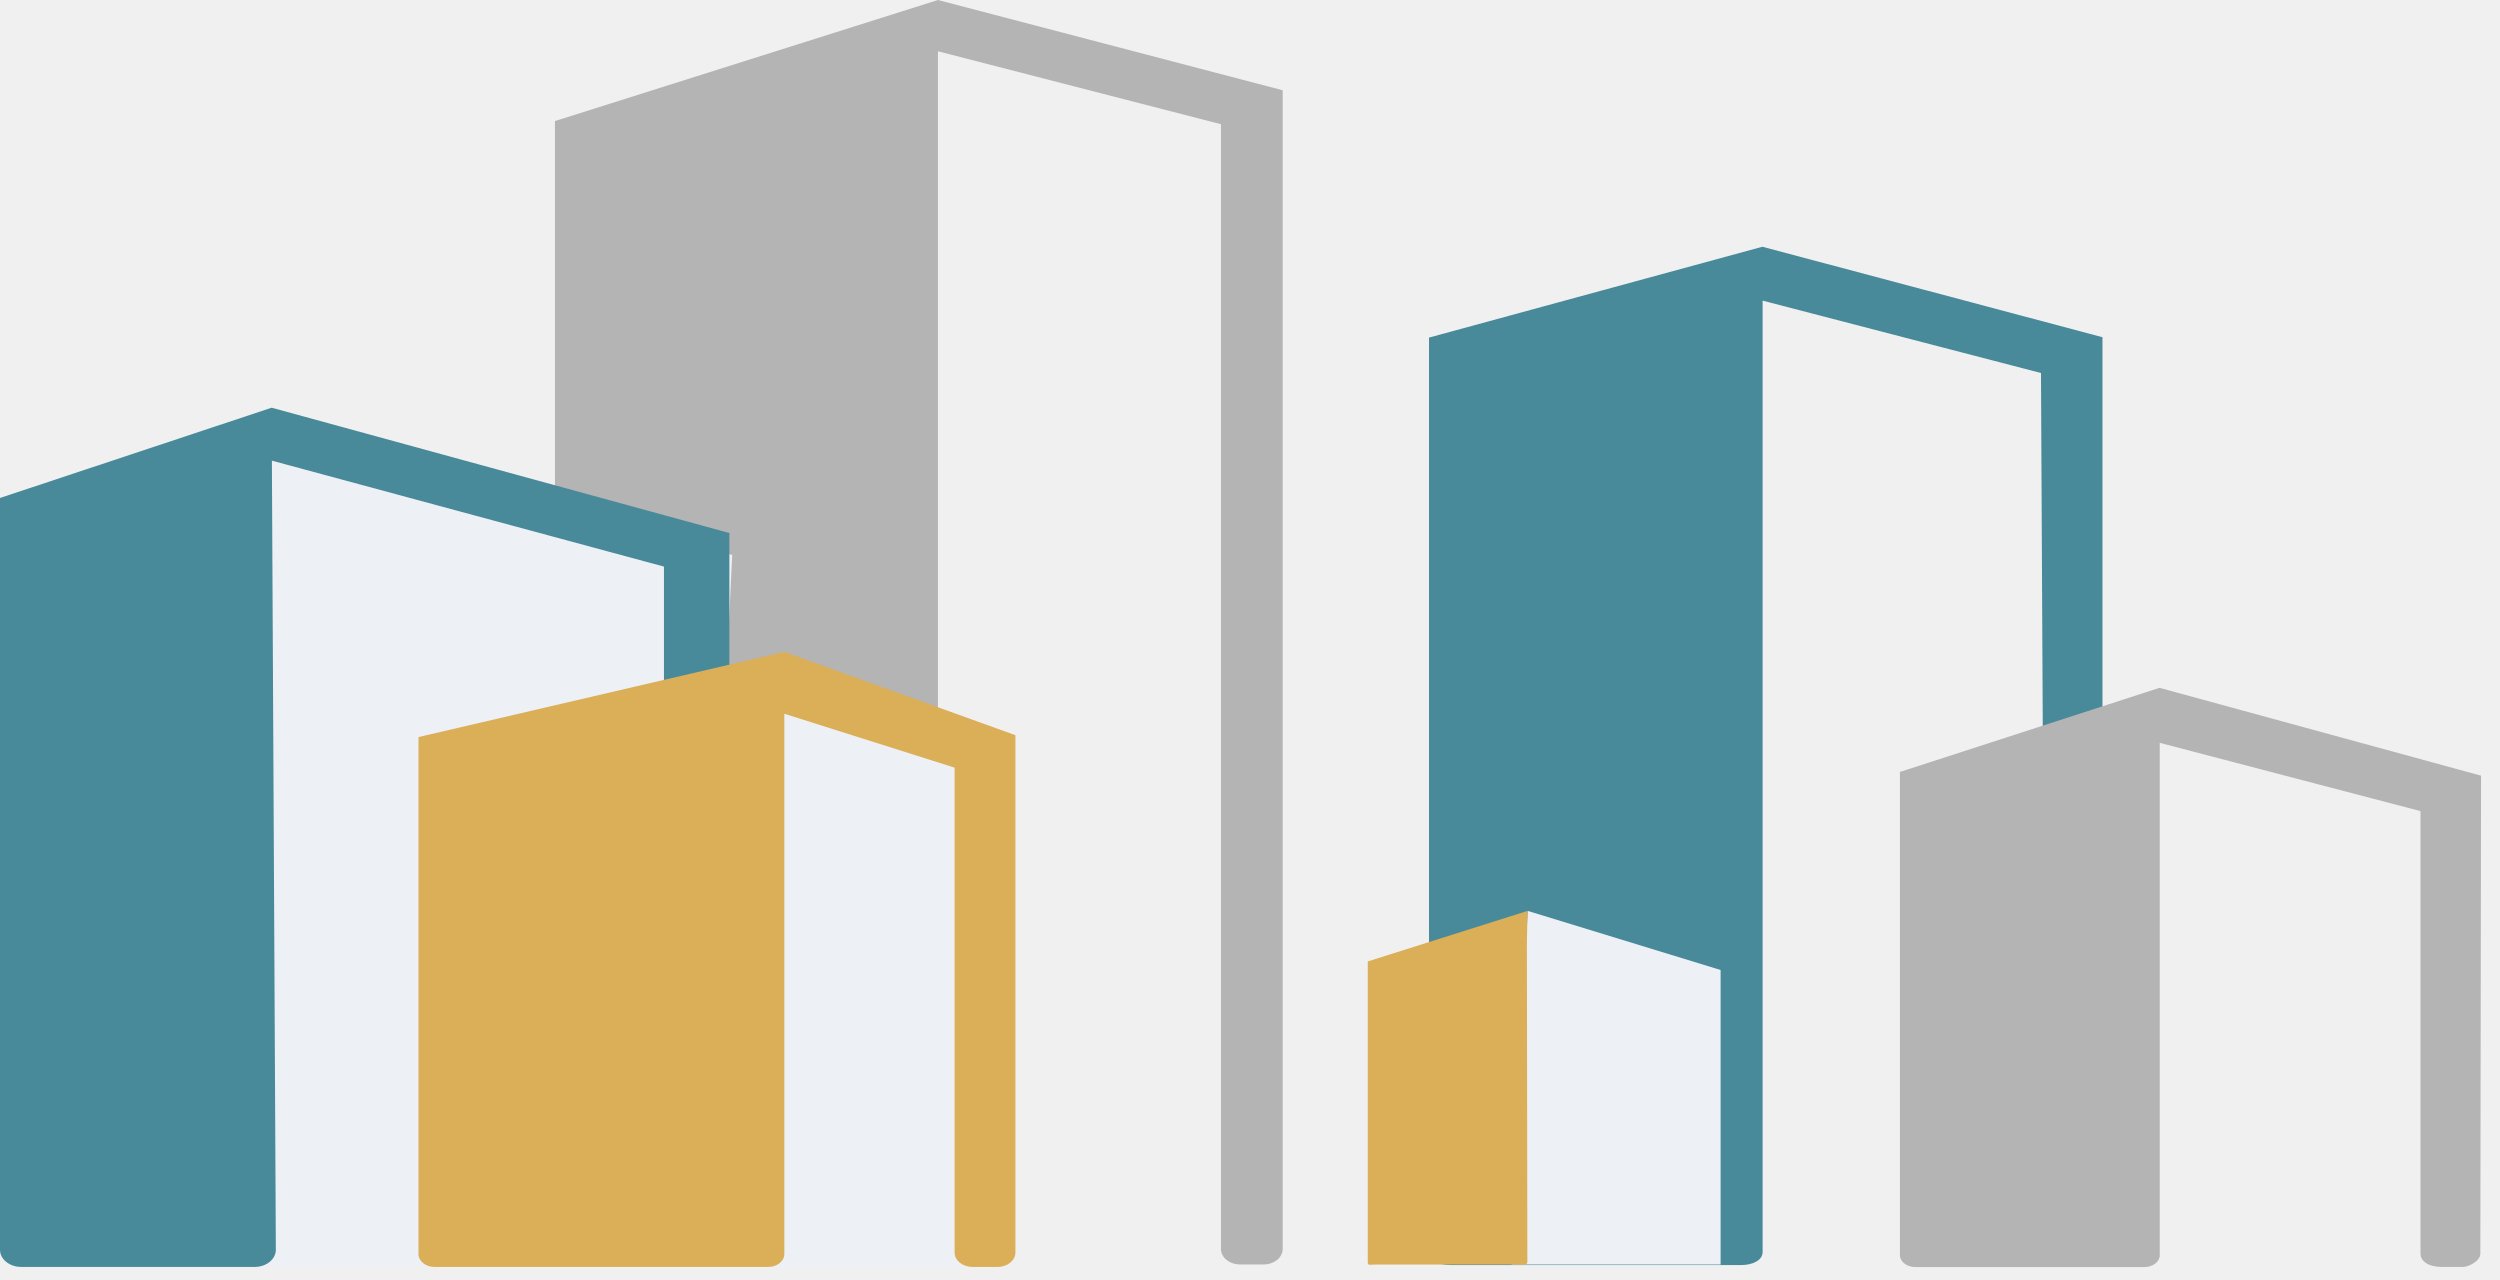
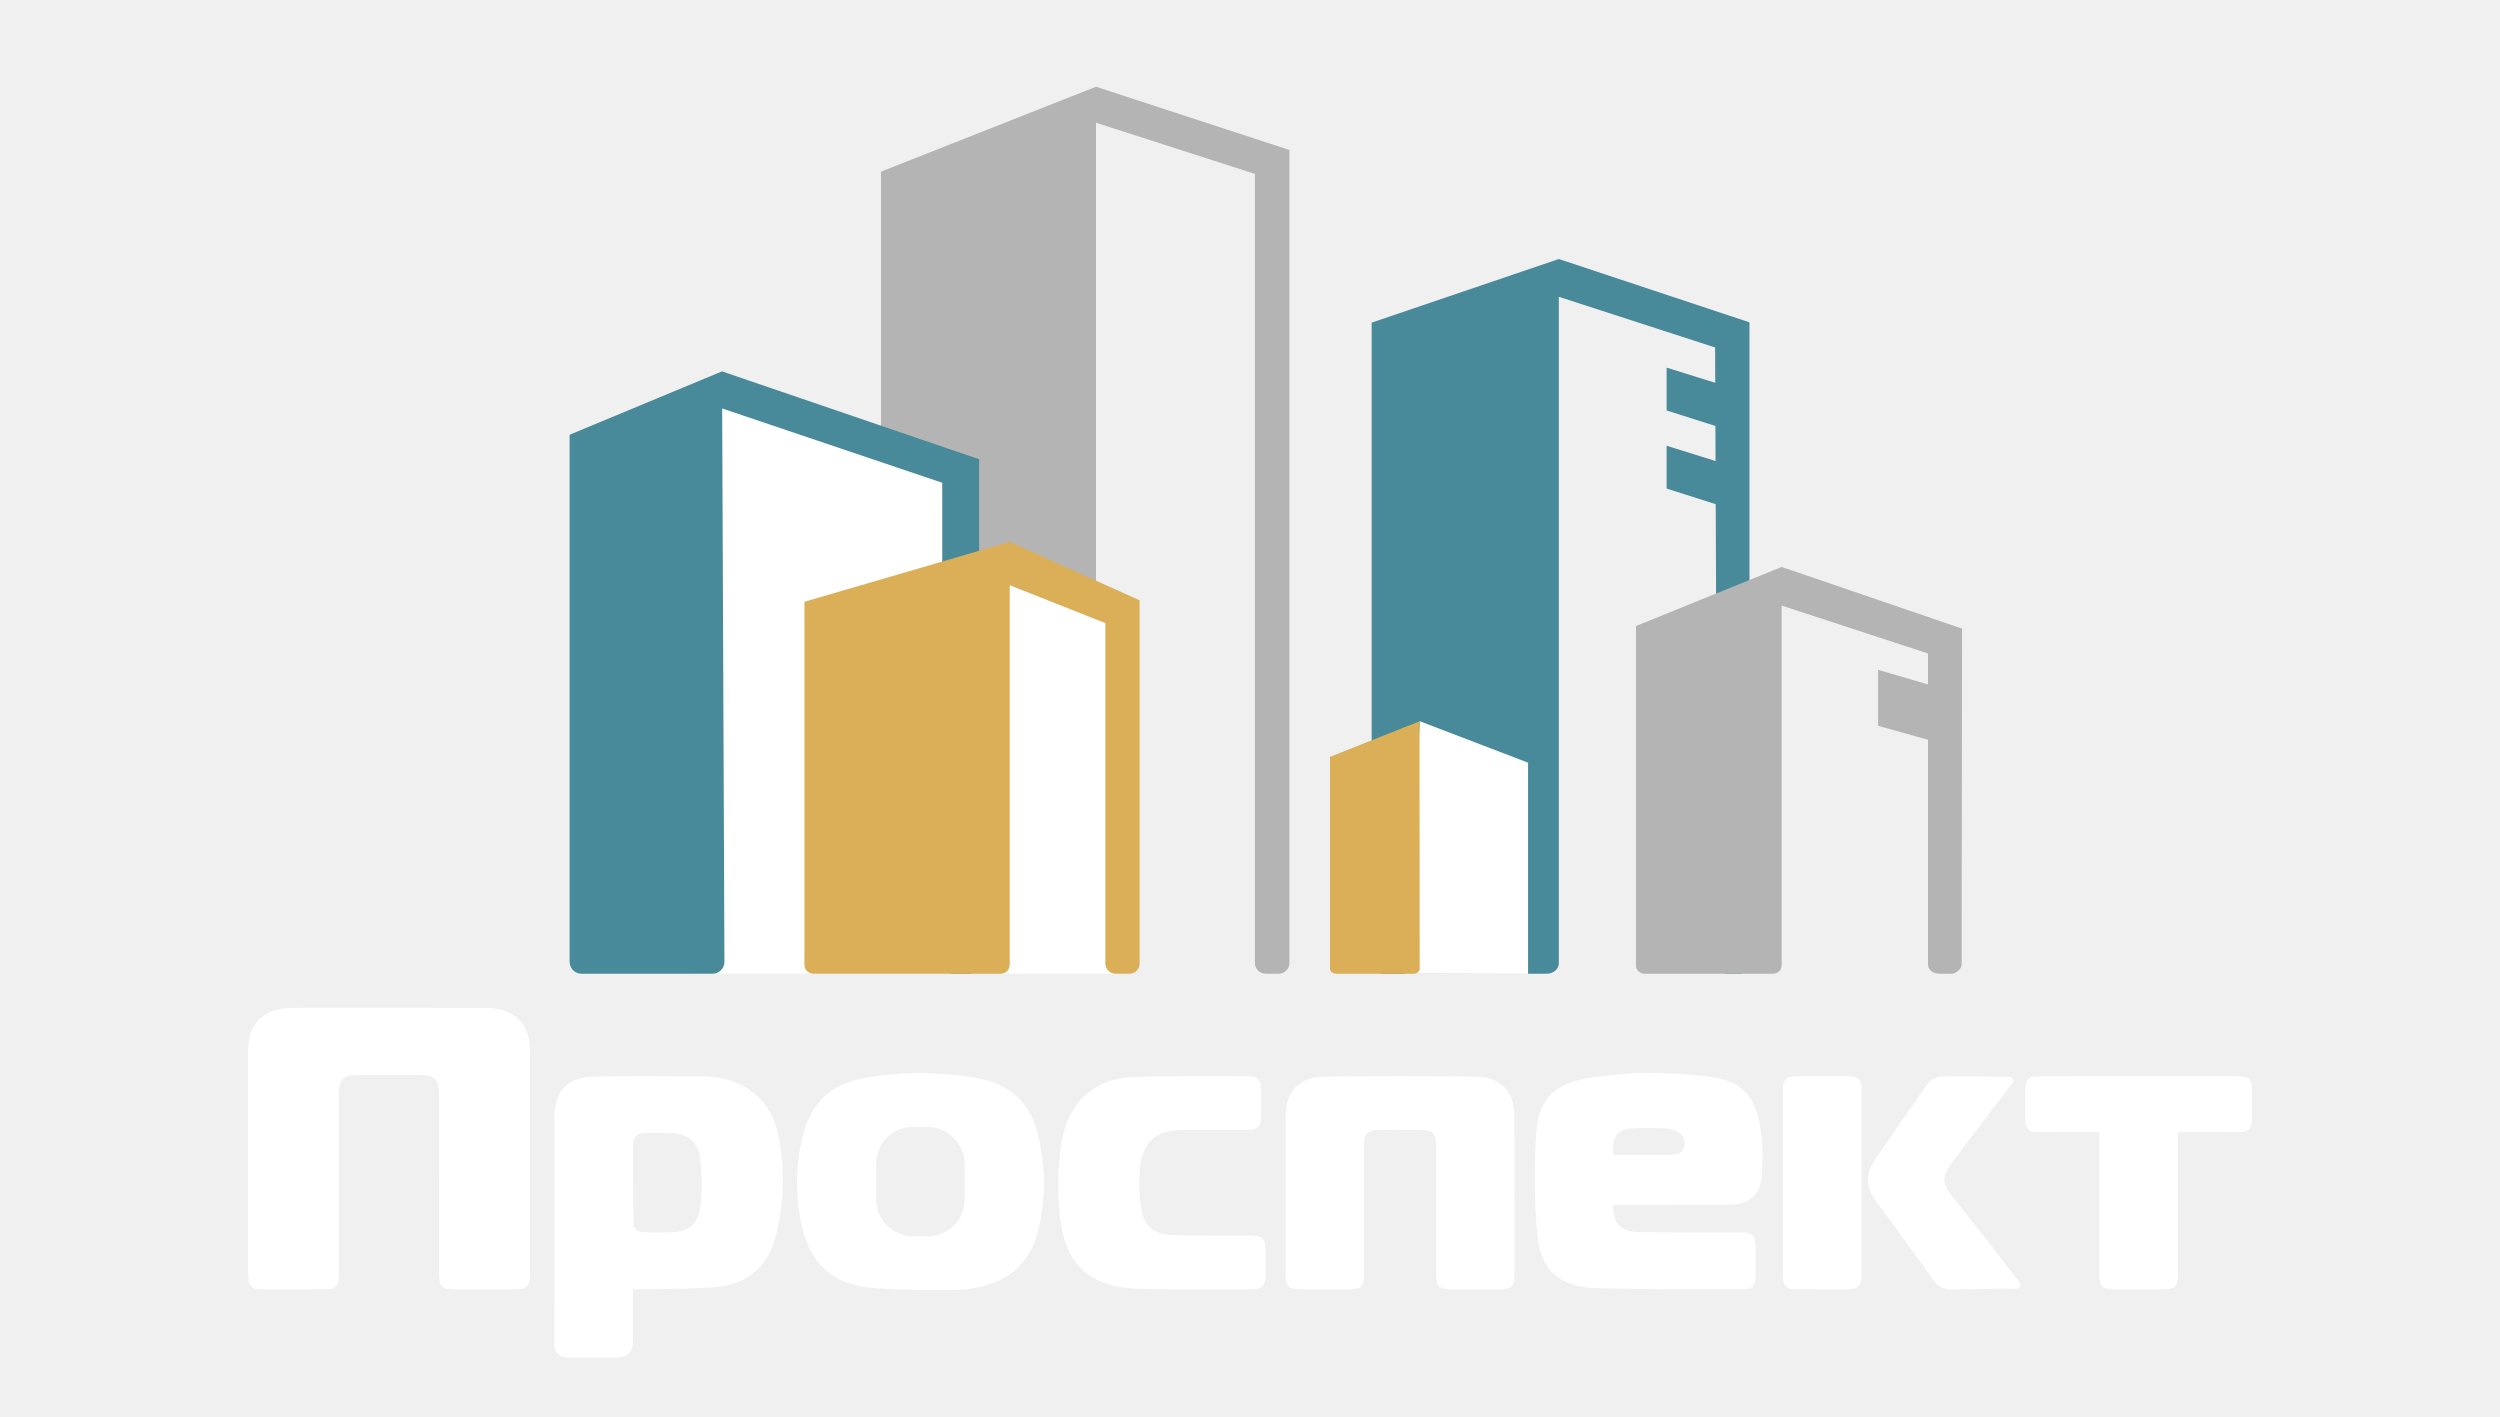
- <svg xmlns="http://www.w3.org/2000/svg" width="86" height="44" viewBox="0 0 86 44" fill="none">
-   <path d="M32.265 0L19.09 4.164V42.857C19.09 43.21 19.449 43.37 19.888 43.37H31.483C31.922 43.37 32.265 43.21 32.265 42.857V1.764L42.001 4.273V42.966C42.001 43.261 42.297 43.498 42.664 43.498H43.462C43.829 43.498 44.124 43.261 44.124 42.966V3.105L32.265 0Z" fill="#B4B4B4" />
-   <path d="M8.557 15.837V43.556H24.001L25.188 19.09L10.001 15.144L8.557 15.837Z" fill="#EDF0F5" />
-   <path d="M9.345 14.025L0 17.13V42.992C0 43.319 0.327 43.582 0.726 43.582H8.762C9.161 43.582 9.489 43.319 9.489 42.992L9.353 15.847L22.84 19.491V43.062C22.84 43.344 23.191 43.306 23.542 43.306H24.42C24.771 43.306 25.09 43.344 25.09 43.062V18.336L9.345 14.025Z" fill="#488A99" />
-   <path d="M26.518 24.11V43.582H33.875V26.426L26.518 24.11Z" fill="#EDF0F5" />
-   <path d="M26.981 22.423L14.396 25.355V43.139C14.396 43.383 14.644 43.582 14.947 43.582H26.431C26.734 43.582 26.981 43.383 26.981 43.139V24.553L32.839 26.407V43.088C32.839 43.364 33.118 43.582 33.453 43.582H34.315C34.658 43.582 34.93 43.357 34.93 43.088V25.291L26.981 22.423Z" fill="#DBAE58" />
-   <path d="M60.626 8.488L49.158 11.613V43.069C49.158 43.351 49.485 43.518 49.9 43.518H59.892C60.299 43.518 60.634 43.351 60.634 43.069V10.342L70.21 12.832L70.362 43.159C70.362 43.389 70.633 43.389 70.976 43.389H71.71C72.046 43.389 72.325 43.396 72.325 43.159V11.6L60.626 8.488Z" fill="#488A99" />
-   <path d="M52.55 31.334L59.189 33.368V43.5H52L52.55 31.334Z" fill="#EDF0F5" />
-   <path d="M52.549 31.334L47.051 33.073V43.415C47.051 43.55 47.126 43.5 47.333 43.5H52.074C52.281 43.5 52.541 43.55 52.541 43.415L52.525 32.386" fill="#DBAE58" />
-   <path d="M74.287 23.661L65.357 26.555V43.178C65.357 43.402 65.597 43.588 65.892 43.588H73.761C74.056 43.588 74.295 43.409 74.295 43.178V25.554L83.265 27.902V43.126C83.265 43.377 83.528 43.582 83.991 43.582H84.726C84.925 43.582 85.324 43.377 85.324 43.126L85.348 26.683L74.287 23.661Z" fill="#B4B4B4" />
+ <svg xmlns="http://www.w3.org/2000/svg" width="150" height="85" viewBox="0 0 150 85" fill="none">
+   <path d="M14.878 75.608C14.881 71.521 14.878 67.435 14.884 63.348C14.884 62.959 14.895 62.559 14.981 62.183C15.213 61.168 16.137 60.503 17.347 60.481C18.646 60.458 19.946 60.469 21.245 60.469C23.891 60.469 26.537 60.466 29.183 60.478C30.515 60.484 31.428 61.102 31.694 62.176C31.779 62.52 31.793 62.889 31.794 63.247C31.8 67.646 31.798 72.046 31.797 76.445C31.797 77.178 31.616 77.357 30.876 77.359C29.655 77.361 28.434 77.361 27.212 77.359C26.545 77.357 26.345 77.159 26.345 76.487C26.343 73.012 26.347 65.966 26.347 65.919C26.351 64.677 26.178 64.5 24.95 64.5C23.807 64.5 22.664 64.5 21.521 64.5C20.594 64.501 20.336 64.734 20.333 65.656C20.324 69.163 20.328 72.67 20.327 76.177C20.327 76.365 20.332 76.554 20.319 76.741C20.293 77.133 20.065 77.351 19.683 77.354C18.306 77.365 16.928 77.362 15.55 77.357C15.236 77.356 15.063 77.207 14.955 76.993C14.865 76.814 14.879 75.781 14.88 75.608H14.878Z" fill="white" />
+   <path d="M34.103 81.463C33.93 81.462 33.757 81.422 33.609 81.331C33.349 81.173 33.253 80.926 33.255 80.541C33.27 76.064 33.261 71.586 33.264 67.109C33.265 65.45 34.031 64.62 35.678 64.593C37.853 64.558 40.03 64.575 42.206 64.586C43.095 64.591 43.949 64.787 44.725 65.235C45.895 65.911 46.495 66.993 46.733 68.27C47.108 70.28 47.049 72.291 46.51 74.27C46.05 75.953 44.918 76.964 43.209 77.192C42.021 77.351 38.574 77.359 37.981 77.359C37.981 77.608 37.981 77.82 37.981 78.031C37.981 78.877 37.983 79.549 37.981 80.395C37.978 81.109 37.656 81.457 36.951 81.462C36.295 81.466 34.68 81.464 34.105 81.462L34.103 81.463ZM38.005 73.387C38.009 73.692 38.257 73.923 38.56 73.933C39.099 73.951 39.824 73.944 40.338 73.933C41.394 73.911 41.928 73.342 42.033 72.304C42.128 71.364 42.107 70.397 42.003 69.458C41.897 68.52 41.236 68.023 40.283 67.987C39.799 67.968 39.313 67.977 38.828 67.98C38.167 67.984 37.985 68.155 37.982 68.811C37.977 70.034 37.991 72.331 38.005 73.387V73.387Z" fill="white" />
+   <path d="M62.391 68.565C61.921 66.229 60.743 65.026 58.425 64.651C56.205 64.291 53.964 64.291 51.743 64.706C49.867 65.058 48.672 66.188 48.196 68.034C47.698 69.964 47.695 71.909 48.181 73.841C48.65 75.706 49.83 76.881 51.737 77.206C52.889 77.402 57.024 77.457 57.909 77.361C60.413 77.089 61.834 75.893 62.346 73.601C62.72 71.932 62.728 70.241 62.391 68.566V68.565ZM57.882 71.974C57.882 73.191 56.896 74.177 55.68 74.177H54.775C53.559 74.177 52.573 73.191 52.573 71.974V69.82C52.573 68.604 53.559 67.618 54.775 67.618H55.633C56.875 67.618 57.883 68.625 57.883 69.868V71.975L57.882 71.974Z" fill="white" />
+   <path d="M67.793 77.299C65.306 77.095 63.928 75.729 63.628 73.255C63.434 71.649 63.436 70.037 63.711 68.434C64.096 66.192 65.622 64.728 67.893 64.634C70.254 64.537 72.621 64.581 74.986 64.576C75.453 64.576 75.655 64.805 75.666 65.29C75.679 65.869 75.677 66.45 75.667 67.029C75.658 67.578 75.444 67.784 74.885 67.787C73.6 67.792 72.316 67.785 71.032 67.79C69.325 67.798 68.516 68.51 68.384 70.222C68.325 70.979 68.347 71.76 68.465 72.509C68.632 73.57 69.272 74.083 70.352 74.108C71.807 74.141 73.264 74.131 74.721 74.134C75.87 74.137 75.929 74.194 75.929 75.362C75.929 75.769 75.933 76.176 75.927 76.584C75.921 77.144 75.721 77.354 75.165 77.357C73.991 77.364 69.067 77.404 67.792 77.299H67.793Z" fill="white" />
+   <path d="M77.129 71.636C77.129 70.102 77.121 68.567 77.132 67.032C77.143 65.474 77.928 64.619 79.484 64.6C82.49 64.563 85.497 64.563 88.504 64.6C90.087 64.62 90.868 65.471 90.872 67.063C90.882 70.21 90.878 73.358 90.876 76.506C90.876 77.176 90.685 77.359 90.001 77.36C89.029 77.363 88.058 77.363 87.088 77.36C86.347 77.359 86.169 77.182 86.168 76.453C86.168 73.916 86.168 71.38 86.168 68.842C86.168 67.988 85.975 67.795 85.117 67.79C84.334 67.786 83.551 67.783 82.768 67.791C82.068 67.799 81.839 68.028 81.838 68.729C81.834 71.281 81.837 73.835 81.837 76.387C81.837 77.21 81.683 77.359 80.842 77.36C79.886 77.36 78.932 77.363 77.976 77.359C77.329 77.356 77.132 77.162 77.131 76.522C77.128 74.893 77.13 73.265 77.131 71.636H77.129Z" fill="white" />
+   <path d="M103.731 72.282C104.904 72.277 105.595 71.756 105.706 70.591C105.797 69.636 105.776 68.645 105.625 67.698C105.302 65.673 104.456 64.821 102.45 64.584C100.114 64.309 97.756 64.288 95.425 64.655C93.264 64.995 92.308 65.922 92.167 68.074C92.035 70.081 92.064 72.117 92.243 74.12C92.427 76.175 93.586 77.214 95.658 77.283C98.662 77.382 101.668 77.345 104.674 77.355C105.105 77.356 105.329 77.099 105.331 76.665C105.333 76.117 105.333 75.569 105.332 75.021C105.33 74.059 105.215 73.942 104.255 73.941C102.267 73.937 100.278 73.948 98.29 73.924C97.246 73.912 96.752 73.366 96.804 72.288C97.019 72.288 101.616 72.291 103.729 72.284L103.731 72.282ZM97.992 67.698C98.644 67.657 99.302 67.682 99.956 67.71C100.183 67.72 100.42 67.797 100.625 67.899C100.982 68.078 101.148 68.384 101.054 68.791C100.964 69.182 100.6 69.29 100.244 69.291C99.09 69.297 97.999 69.291 96.819 69.291C96.661 68.235 97.018 67.76 97.993 67.698H97.992Z" fill="white" />
+   <path d="M111.701 65.455C111.701 64.775 111.511 64.576 110.849 64.573C109.832 64.568 108.815 64.568 107.797 64.574C107.178 64.578 106.978 64.769 106.977 65.393C106.972 69.118 106.972 72.843 106.978 76.568C106.979 77.145 107.2 77.354 107.783 77.357C108.785 77.363 109.786 77.361 110.788 77.359C111.511 77.359 111.702 77.166 111.702 76.441C111.702 74.61 111.702 72.779 111.702 70.948C111.702 69.116 111.703 67.285 111.701 65.454V65.455Z" fill="white" />
+   <path d="M121.18 76.953C120.439 75.988 118.367 73.297 117.313 72.008C116.458 70.963 116.452 70.656 117.245 69.584C117.329 69.47 120.088 65.856 120.752 64.977C120.862 64.831 120.76 64.622 120.577 64.618C119.655 64.599 117.513 64.56 116.485 64.595C116.202 64.604 115.83 64.795 115.666 65.023C114.587 66.521 113.559 68.057 112.502 69.571C111.905 70.427 111.93 71.231 112.559 72.073C113.738 73.653 114.882 75.26 116.04 76.857C116.298 77.213 116.634 77.373 117.084 77.367C118.066 77.354 120.102 77.327 121.005 77.314C121.189 77.312 121.291 77.1 121.18 76.953H121.18Z" fill="white" />
+   <path d="M135.12 65.41C135.115 64.766 134.913 64.575 134.209 64.574C132.992 64.573 131.776 64.573 130.559 64.573V64.571C130.205 64.572 124.736 64.571 122.356 64.575C121.704 64.576 121.516 64.766 121.512 65.411C121.508 66.021 121.507 66.632 121.513 67.242C121.518 67.673 121.736 67.916 122.177 67.923C122.756 67.93 125.25 67.927 125.963 67.927C125.963 68.159 125.963 68.327 125.963 68.496C125.963 71.142 125.962 73.787 125.965 76.433C125.966 77.205 126.131 77.361 126.911 77.362C127.834 77.362 128.759 77.362 129.682 77.362C130.524 77.362 130.676 77.214 130.676 76.385C130.677 73.771 130.676 71.156 130.676 68.542V67.928C131.708 67.928 133.853 67.93 134.402 67.923C134.877 67.918 135.112 67.674 135.117 67.243C135.124 66.633 135.123 66.022 135.119 65.412L135.12 65.41Z" fill="white" />
+   <path d="M65.759 5.204L52.859 10.298V57.56C52.859 57.994 53.21 58.345 53.642 58.345H64.977C65.409 58.345 65.759 57.994 65.759 57.56V7.364L75.294 10.434V57.775C75.294 58.133 75.584 58.423 75.941 58.423H76.719C77.076 58.423 77.366 58.133 77.366 57.775V9L65.759 5.204Z" fill="#B4B4B4" />
+   <path d="M41.6 24.186V58.423H57.884V28.151L43.014 23.342L41.6 24.186Z" fill="white" />
+   <path d="M43.32 22.283L34.176 26.084V57.703C34.176 58.101 34.495 58.423 34.888 58.423H42.755C43.149 58.423 43.468 58.099 43.466 57.7L43.33 24.507L56.535 28.966V57.791C56.535 58.14 56.816 58.423 57.163 58.423H58.12C58.466 58.423 58.748 58.14 58.748 57.791V27.555L43.321 22.283H43.32Z" fill="#488A99" />
+   <path d="M60.135 34.564V58.423H67.335V37.402L60.135 34.564Z" fill="white" />
+   <path d="M60.584 32.511L48.266 36.104V57.881C48.266 58.181 48.507 58.423 48.805 58.423H60.045C60.343 58.423 60.584 58.181 60.584 57.881V35.113L66.322 37.386V57.815C66.322 58.151 66.593 58.423 66.927 58.423H67.77C68.104 58.423 68.375 58.151 68.375 57.815V36.019L60.584 32.511V32.511Z" fill="#DBAE58" />
+   <path d="M93.528 15.541L82.299 19.358V57.799C82.299 58.144 82.623 58.423 83.023 58.423H84.82L84.822 58.407L91.686 58.389V58.423H92.805C93.205 58.423 93.529 58.144 93.529 57.799V17.808L102.906 20.848L103.052 57.907C103.052 58.192 103.32 58.422 103.65 58.422H104.37C104.7 58.422 104.968 58.191 104.968 57.907V19.34L93.529 15.541H93.528Z" fill="#488A99" />
+   <path d="M85.187 43.273L91.684 45.761V58.423L84.315 58.422L85.187 43.273Z" fill="white" />
+   <path d="M85.183 43.273L79.8 45.412V58.123C79.8 58.289 79.966 58.423 80.171 58.423H84.812C85.017 58.423 85.183 58.288 85.183 58.123L85.171 44.565" fill="#DBAE58" />
+   <path d="M106.899 34.017L98.159 37.561V57.925C98.159 58.201 98.392 58.424 98.68 58.424H106.379C106.666 58.424 106.899 58.201 106.899 57.925V36.334L115.681 39.209V57.863C115.681 58.173 115.942 58.423 116.395 58.423H117.115C117.308 58.423 117.699 58.173 117.699 57.863L117.725 37.718L106.899 34.017V34.017Z" fill="#B4B4B4" />
+   <path d="M99.997 22.058V24.627L103 25.583V22.995L99.997 22.058Z" fill="#488A99" />
+   <path d="M99.997 26.745V29.314L103 30.27V27.683L99.997 26.745Z" fill="#488A99" />
+   <path d="M112.687 40.189V43.55L115.76 44.408V41.089L112.687 40.189Z" fill="#B4B4B4" />
</svg>
